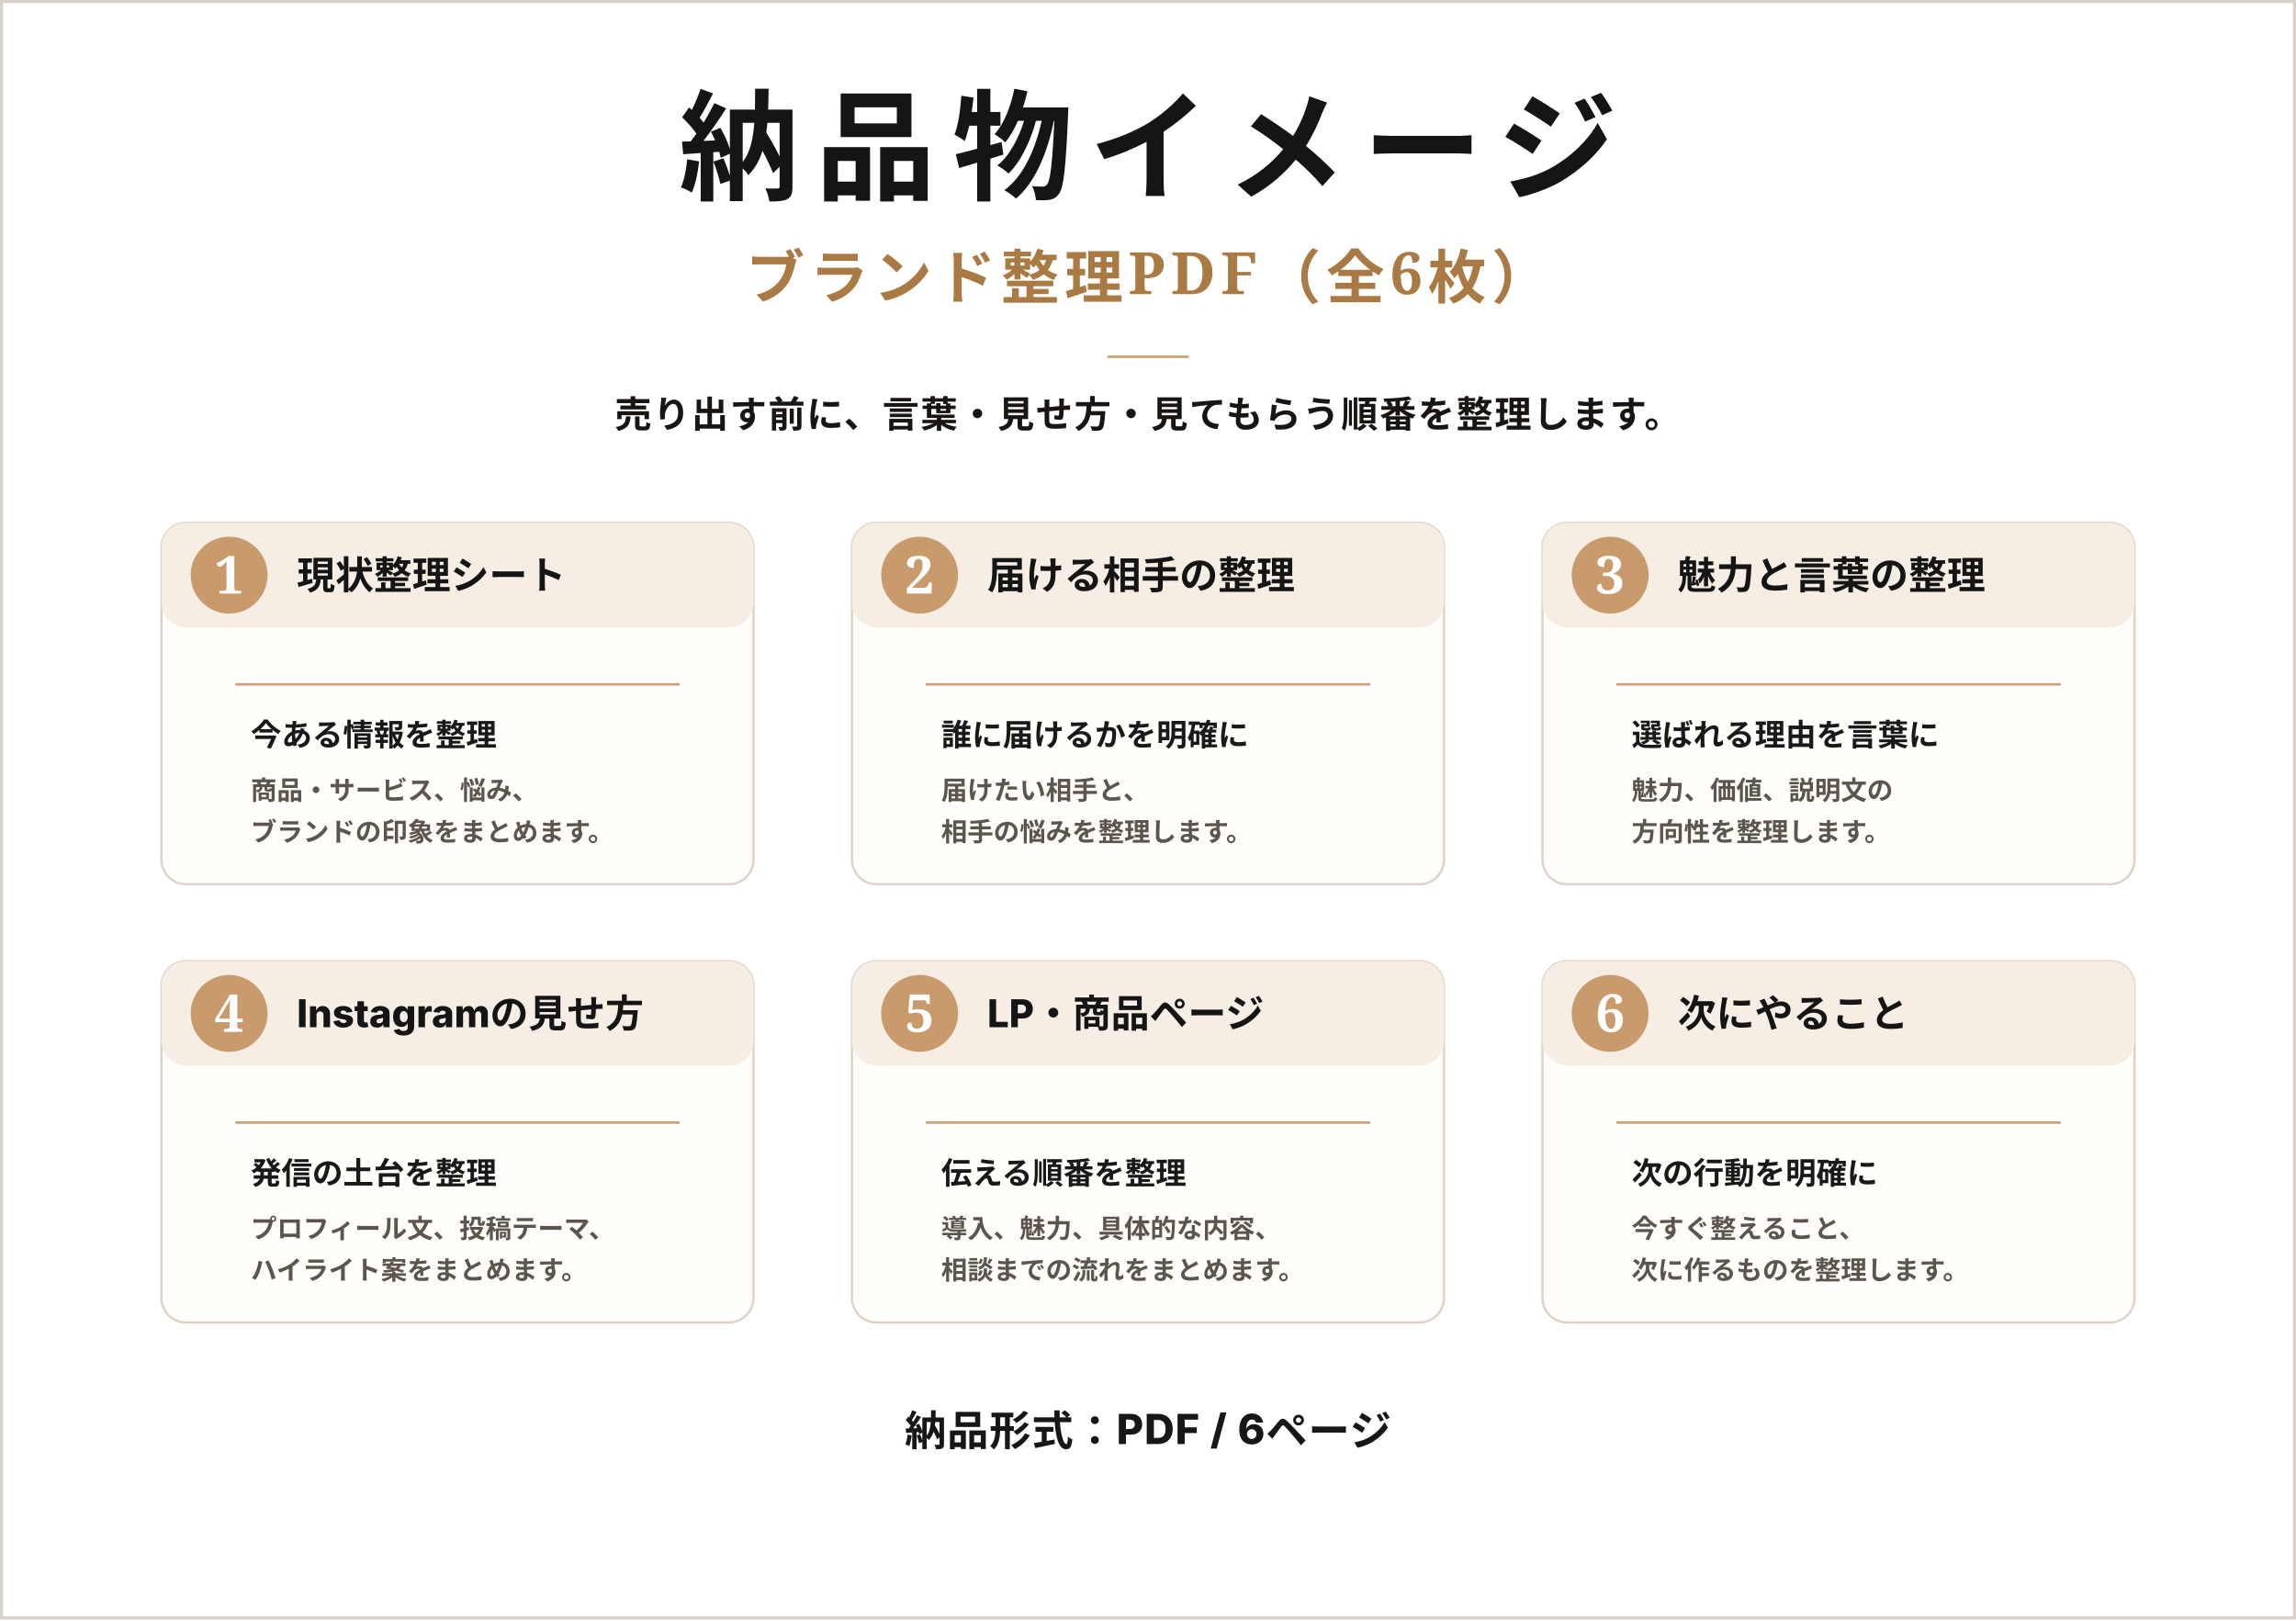
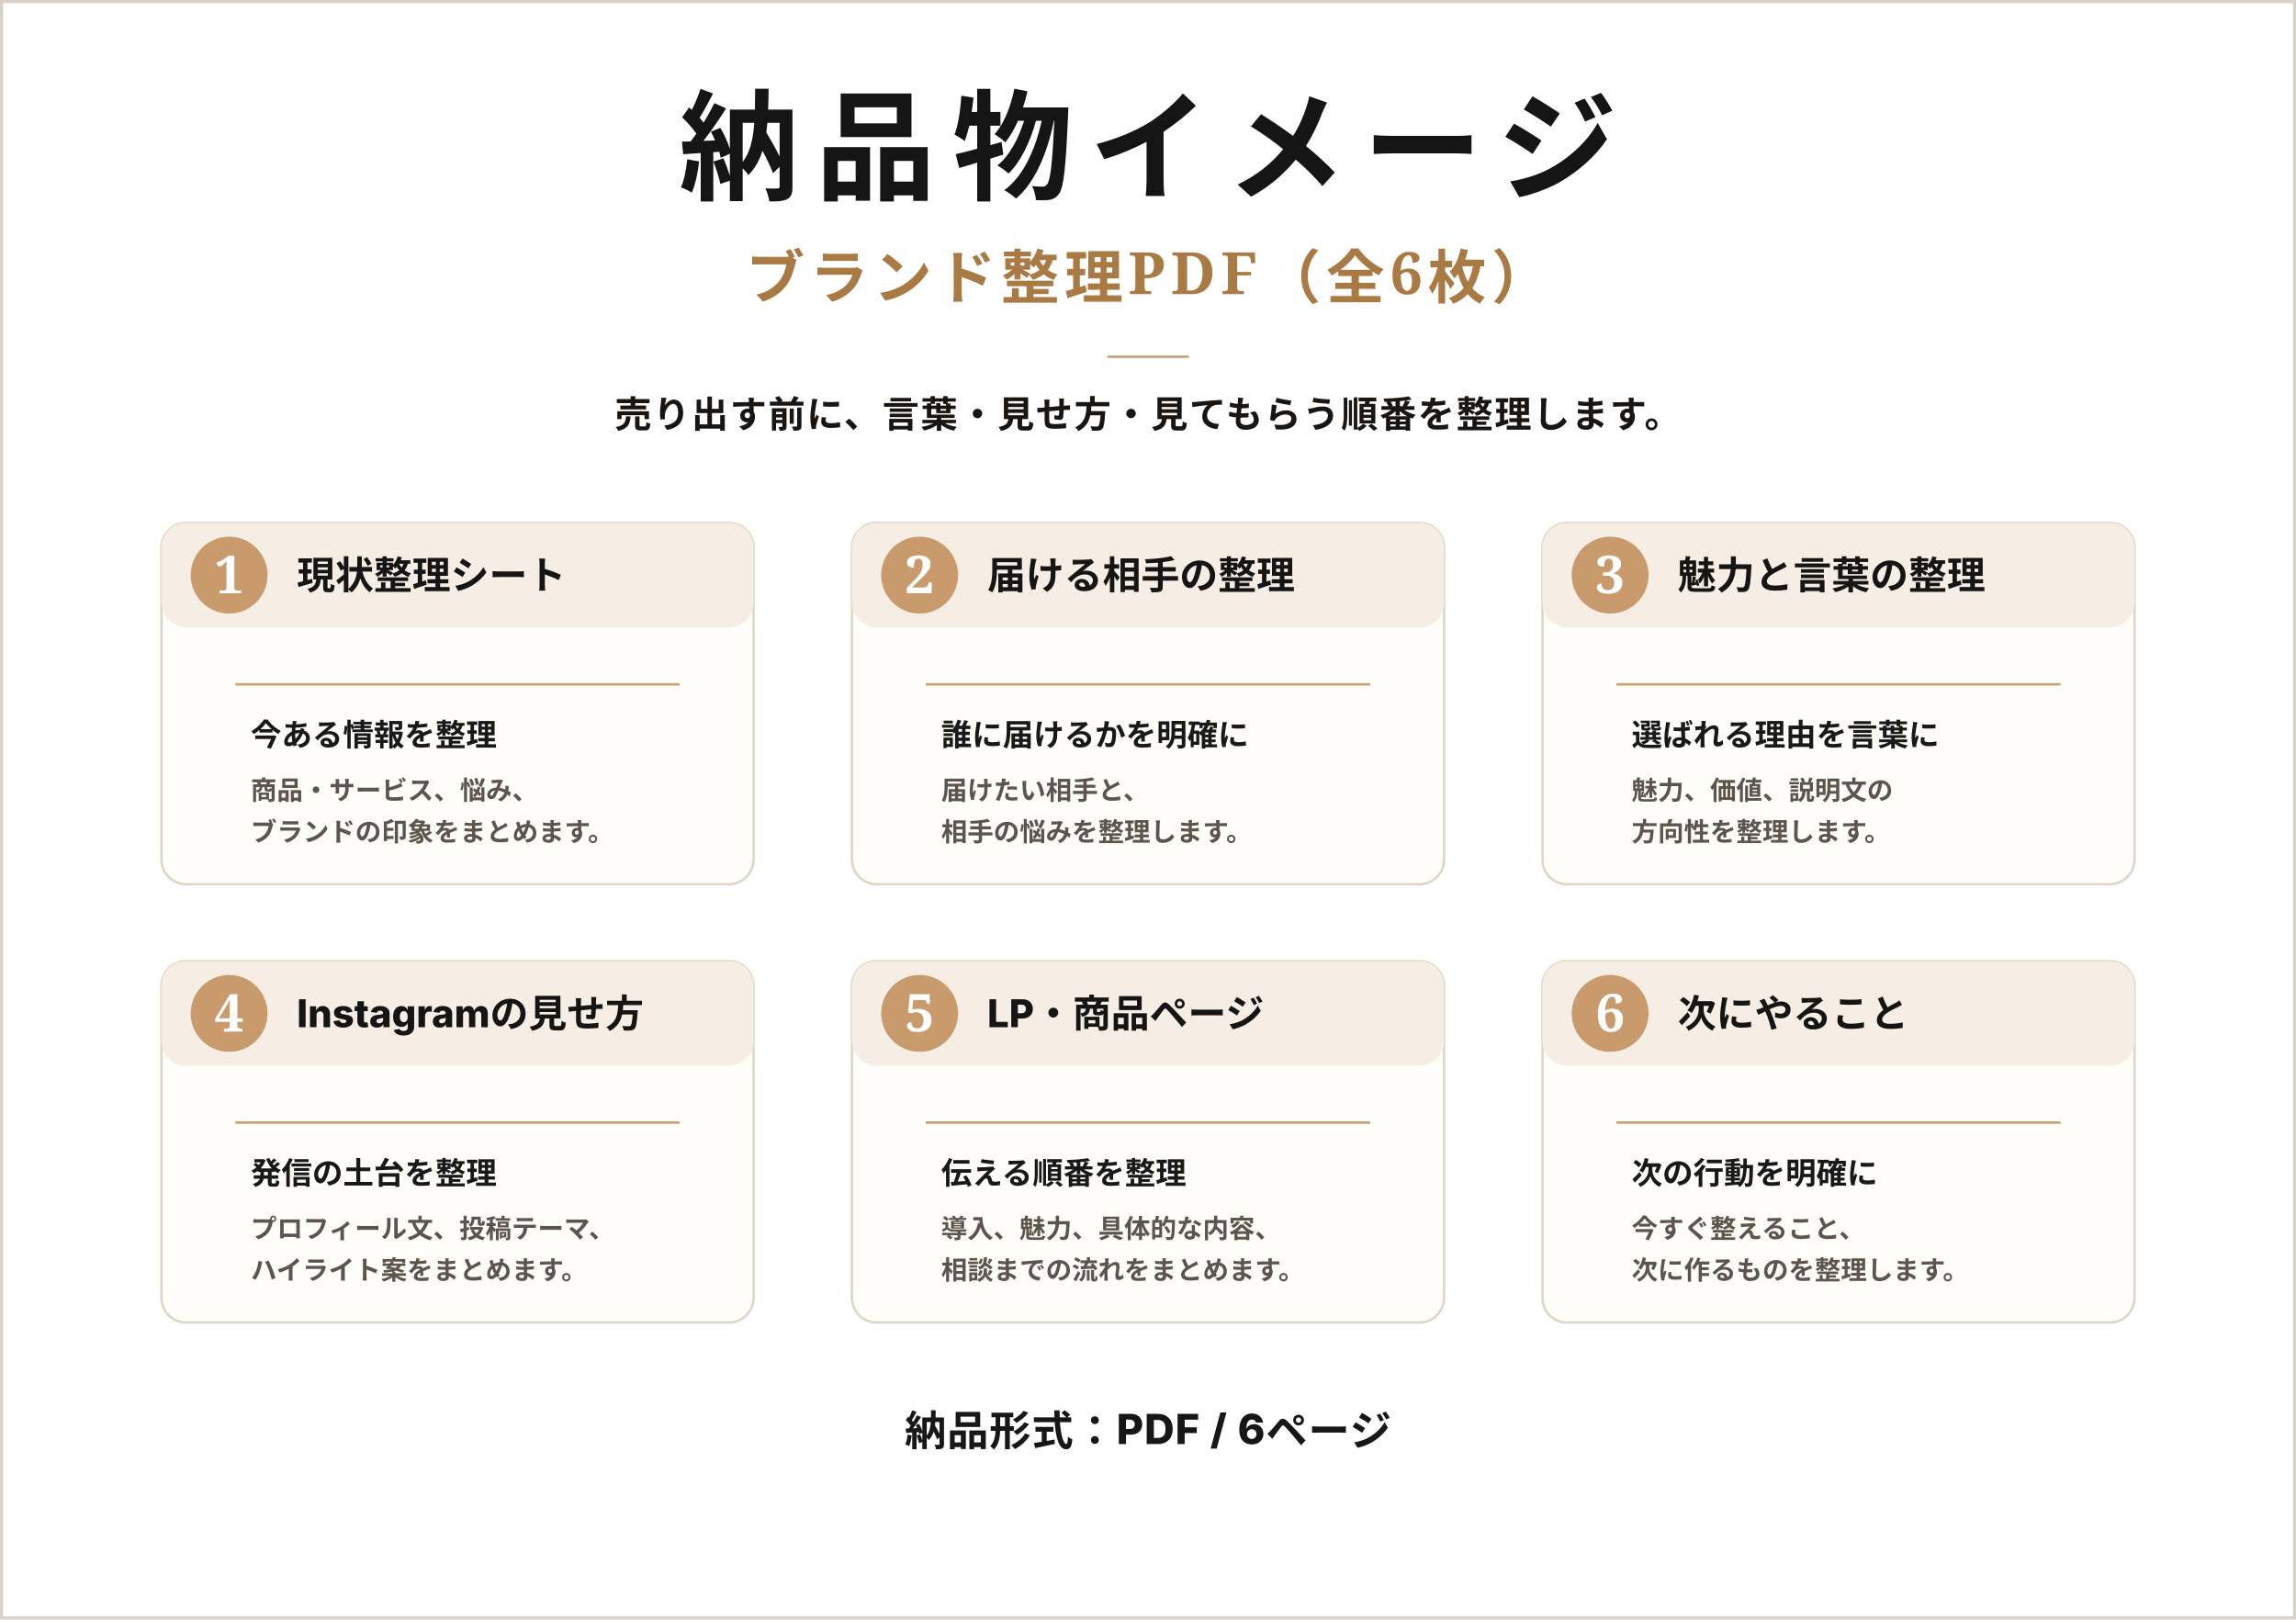
<svg xmlns="http://www.w3.org/2000/svg" width="1493" height="1053" viewBox="0 0 1493 1053" role="img" aria-labelledby="title desc">
  <defs>
    <style>
      .bg{fill:#fff}
      .frame{fill:none;stroke:#d9d2ca;stroke-width:2}
      .title{font-family:"Hiragino Mincho ProN","Yu Mincho",serif;font-size:78px;font-weight:700;letter-spacing:.14em;fill:#151515}
      .subtitle{font-family:"Hiragino Mincho ProN","Yu Mincho",serif;font-size:38px;font-weight:700;letter-spacing:.09em;fill:#a97a43}
      .lead{font-family:-apple-system,BlinkMacSystemFont,"Hiragino Sans","Yu Gothic",sans-serif;font-size:24px;font-weight:700;letter-spacing:.04em;fill:#181512}
      .card{fill:#fffefa;stroke:#dfd3c6;stroke-width:1.5}
      .cardHead{fill:#f6eee5}
      .numCircle{fill:#c99b6c}
-       .num{font-family:Georgia,serif;font-size:34px;font-weight:700;fill:#fff}
+       .num{font-family:Georgia,serif;font-size:34px;font-weight:700;fill:#fff;dominant-baseline:middle}
      .cardTitle{font-family:-apple-system,BlinkMacSystemFont,"Hiragino Sans","Yu Gothic",sans-serif;font-size:25px;font-weight:800;letter-spacing:0;fill:#151515}
      .label{font-family:-apple-system,BlinkMacSystemFont,"Hiragino Sans","Yu Gothic",sans-serif;font-size:20px;font-weight:700;letter-spacing:0;fill:#191919}
      .sub{font-family:-apple-system,BlinkMacSystemFont,"Hiragino Sans","Yu Gothic",sans-serif;font-size:17px;font-weight:600;letter-spacing:0;fill:#5d554d}
      .rule{stroke:#caa178;stroke-width:1.6}
      .footer{font-family:-apple-system,BlinkMacSystemFont,"Hiragino Sans","Yu Gothic",sans-serif;font-size:27px;font-weight:800;letter-spacing:.02em;fill:#171717}
    </style>
  </defs>
  <rect class="bg" width="1493" height="1053" />
  <rect class="frame" x="1" y="1" width="1491" height="1051" />
  <text class="title" x="746.5" y="124" text-anchor="middle">納品物イメージ</text>
  <text class="subtitle" x="746.5" y="194" text-anchor="middle">ブランド整理PDF（全6枚）</text>
  <line class="rule" x1="720" y1="232" x2="773" y2="232" />
  <text class="lead" x="746.5" y="278" text-anchor="middle">売り出す前に、言葉・見せ方・見てもらう順番を整理します。</text>
  <g transform="translate(105 340)">
    <rect class="card" width="385" height="235" rx="16" />
    <rect class="cardHead" width="385" height="68" rx="16" />
    <circle class="numCircle" cx="44" cy="34" r="25" />
-     <text class="num" x="44" y="46" text-anchor="middle">1</text>
+     <text class="num" x="44" y="34" text-anchor="middle">1</text>
    <text class="cardTitle" x="88" y="43">現状整理シート</text>
    <line class="rule" x1="48" y1="105" x2="337" y2="105" />
    <text class="label" x="58" y="145">今ある情報を整理</text>
    <text class="sub" x="58" y="180">商品・サービス、悩み、</text>
    <text class="sub" x="58" y="207">ブランドの印象をまとめます。</text>
  </g>
  <g transform="translate(554 340)">
    <rect class="card" width="385" height="235" rx="16" />
    <rect class="cardHead" width="385" height="68" rx="16" />
    <circle class="numCircle" cx="44" cy="34" r="25" />
-     <text class="num" x="44" y="46" text-anchor="middle">2</text>
+     <text class="num" x="44" y="34" text-anchor="middle">2</text>
    <text class="cardTitle" x="88" y="43">届ける相手の整理</text>
    <line class="rule" x1="48" y1="105" x2="337" y2="105" />
    <text class="label" x="58" y="145">誰に届けるかを明確に</text>
    <text class="sub" x="58" y="180">届けたい相手と、</text>
    <text class="sub" x="58" y="207">相手の悩みを整理します。</text>
  </g>
  <g transform="translate(1003 340)">
    <rect class="card" width="385" height="235" rx="16" />
    <rect class="cardHead" width="385" height="68" rx="16" />
    <circle class="numCircle" cx="44" cy="34" r="25" />
-     <text class="num" x="44" y="46" text-anchor="middle">3</text>
+     <text class="num" x="44" y="34" text-anchor="middle">3</text>
    <text class="cardTitle" x="88" y="43">魅力と言葉の整理</text>
    <line class="rule" x1="48" y1="105" x2="337" y2="105" />
    <text class="label" x="58" y="145">選ばれる理由を言葉に</text>
    <text class="sub" x="58" y="180">魅力、価値、説明文の</text>
    <text class="sub" x="58" y="207">方向性を整理します。</text>
  </g>
  <g transform="translate(105 625)">
    <rect class="card" width="385" height="235" rx="16" />
    <rect class="cardHead" width="385" height="68" rx="16" />
    <circle class="numCircle" cx="44" cy="34" r="25" />
-     <text class="num" x="44" y="46" text-anchor="middle">4</text>
+     <text class="num" x="44" y="34" text-anchor="middle">4</text>
    <text class="cardTitle" x="88" y="43">Instagramの見せ方</text>
    <line class="rule" x1="48" y1="105" x2="337" y2="105" />
    <text class="label" x="58" y="145">発信の土台を整理</text>
    <text class="sub" x="58" y="180">プロフィール文、投稿テーマ、</text>
    <text class="sub" x="58" y="207">ハイライト案をまとめます。</text>
  </g>
  <g transform="translate(554 625)">
    <rect class="card" width="385" height="235" rx="16" />
    <rect class="cardHead" width="385" height="68" rx="16" />
    <circle class="numCircle" cx="44" cy="34" r="25" />
-     <text class="num" x="44" y="46" text-anchor="middle">5</text>
+     <text class="num" x="44" y="34" text-anchor="middle">5</text>
    <text class="cardTitle" x="88" y="43">LP・商品ページ</text>
    <line class="rule" x1="48" y1="105" x2="337" y2="105" />
    <text class="label" x="58" y="145">伝える順番を整理</text>
    <text class="sub" x="58" y="180">導入、魅力、具体的な内容、</text>
    <text class="sub" x="58" y="207">相談までの流れをまとめます。</text>
  </g>
  <g transform="translate(1003 625)">
    <rect class="card" width="385" height="235" rx="16" />
    <rect class="cardHead" width="385" height="68" rx="16" />
    <circle class="numCircle" cx="44" cy="34" r="25" />
-     <text class="num" x="44" y="46" text-anchor="middle">6</text>
+     <text class="num" x="44" y="34" text-anchor="middle">6</text>
    <text class="cardTitle" x="88" y="43">次にやること</text>
    <line class="rule" x1="48" y1="105" x2="337" y2="105" />
    <text class="label" x="58" y="145">次の行動を明確に</text>
    <text class="sub" x="58" y="180">今すぐ整えること、</text>
    <text class="sub" x="58" y="207">次に作るものを整理します。</text>
  </g>
  <text class="footer" x="746.5" y="940" text-anchor="middle">納品形式：PDF / 6ページ</text>
</svg>
